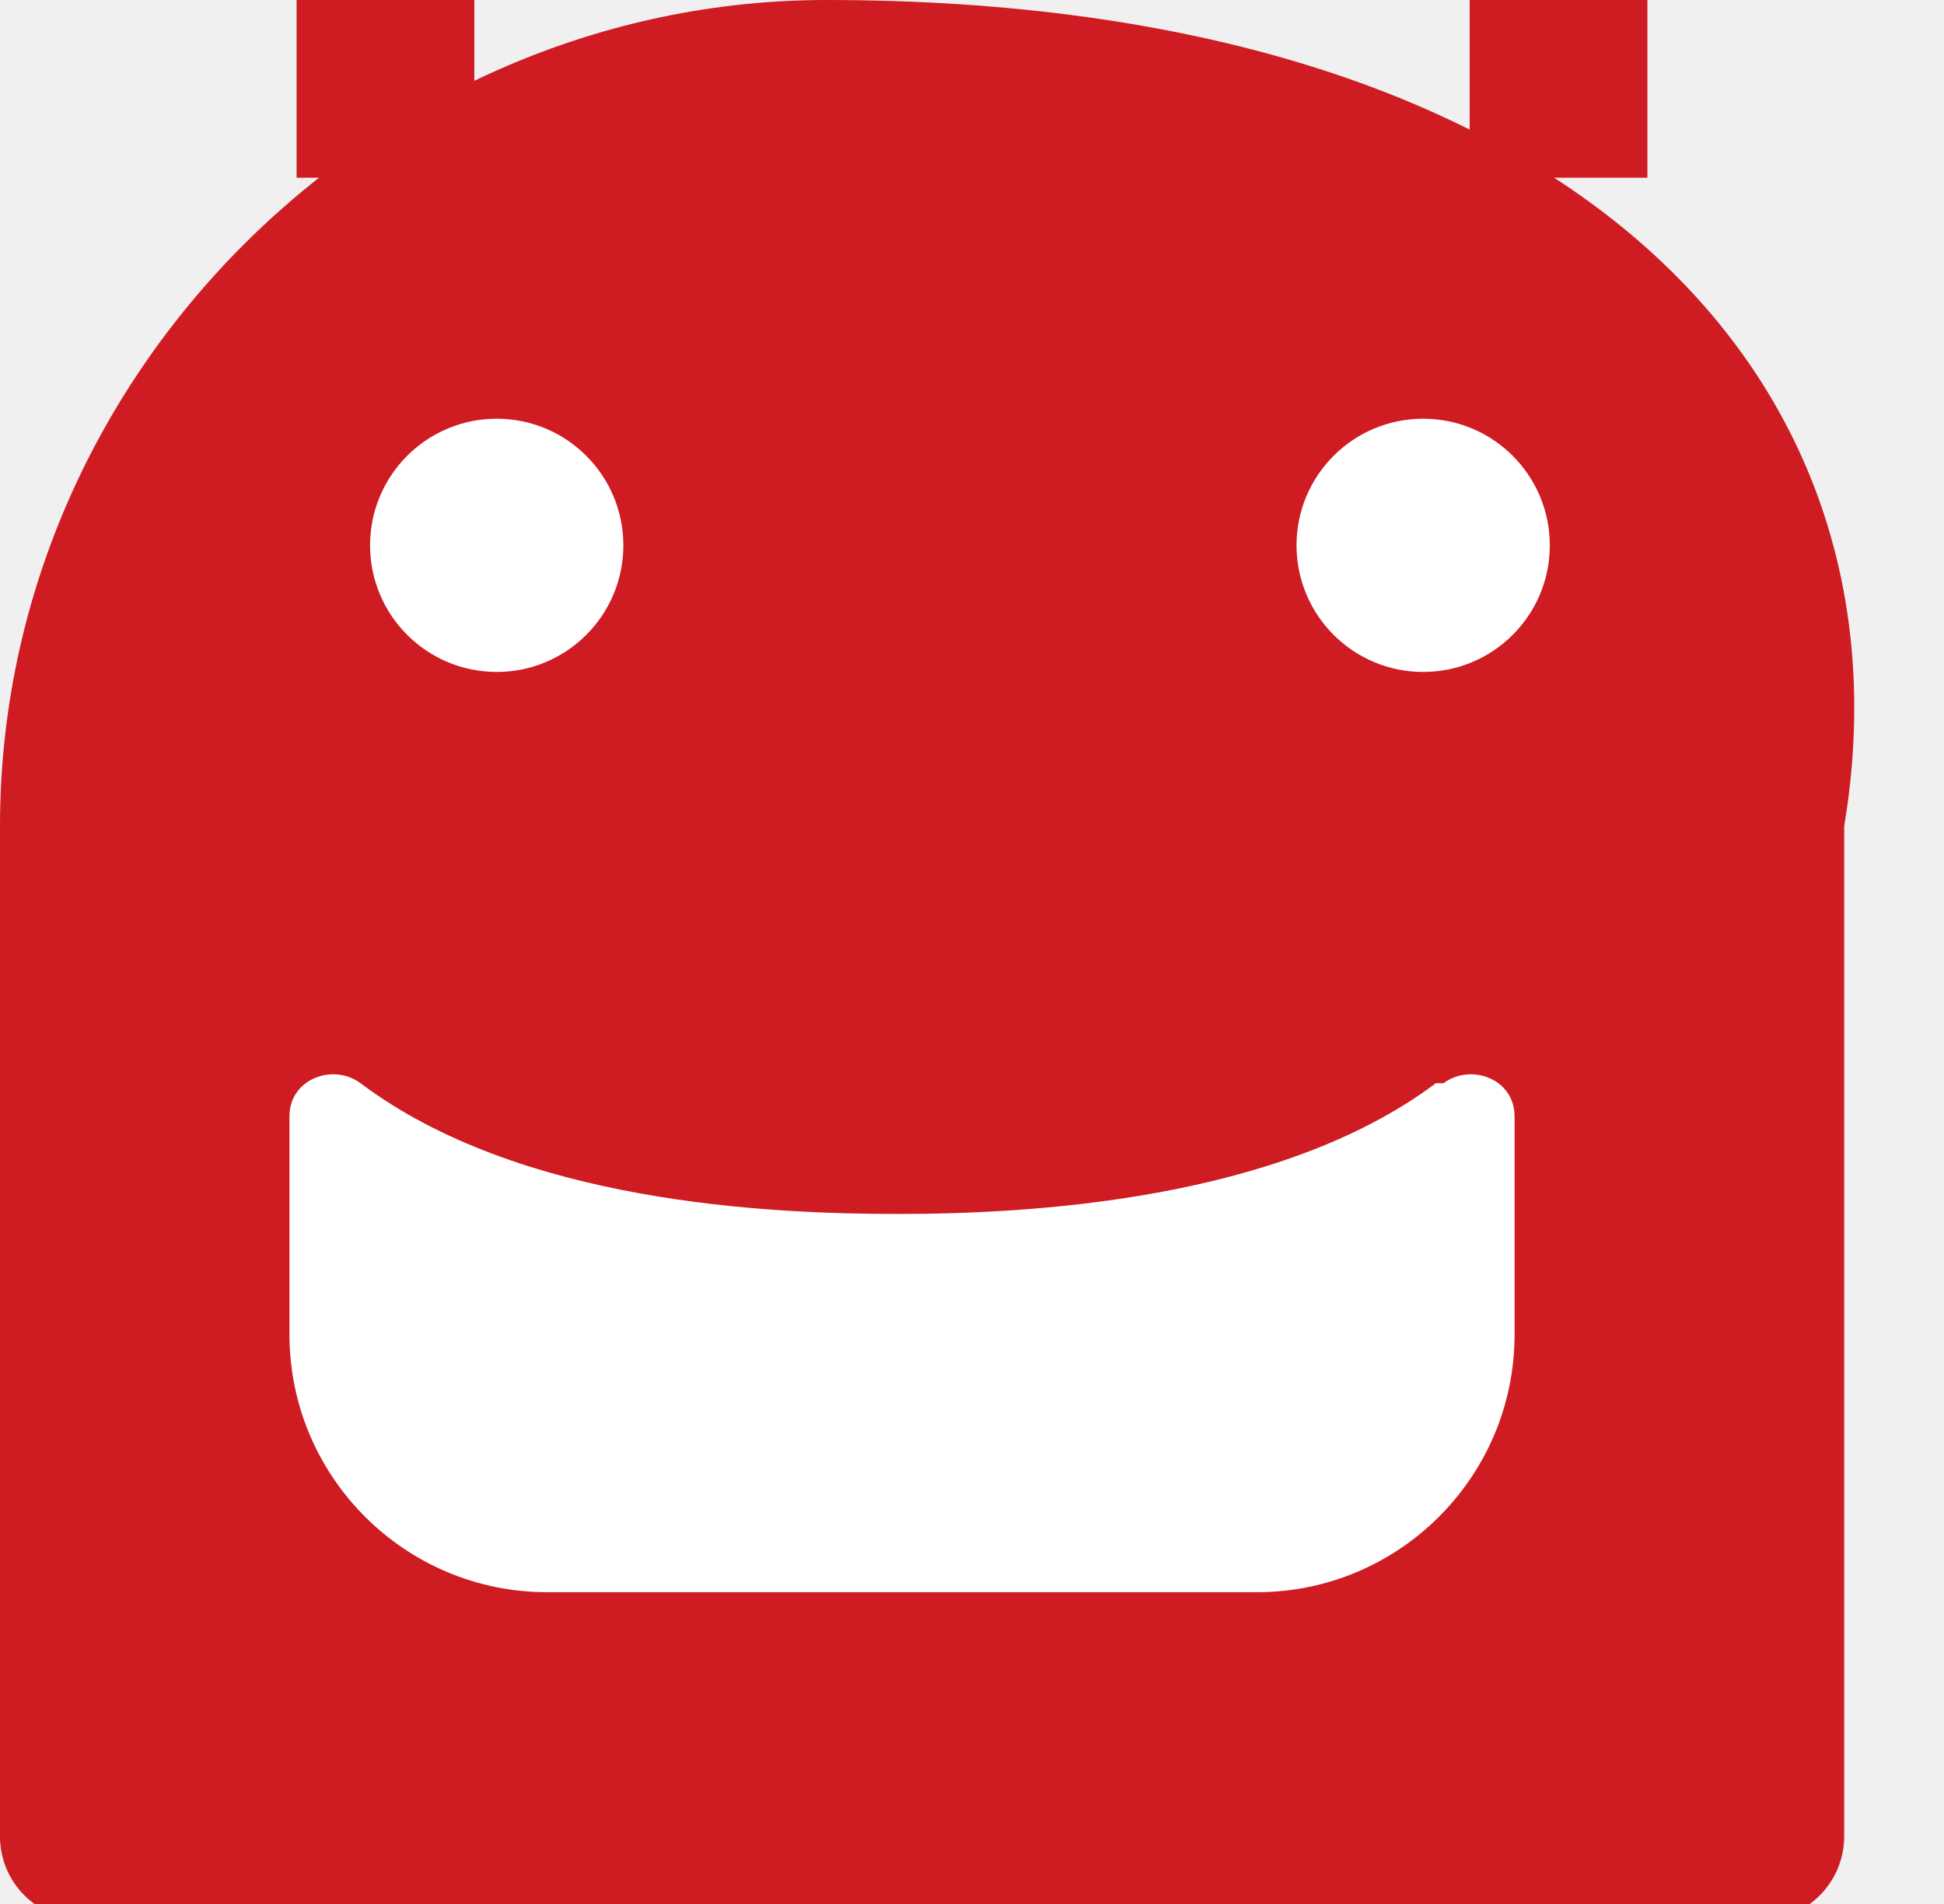
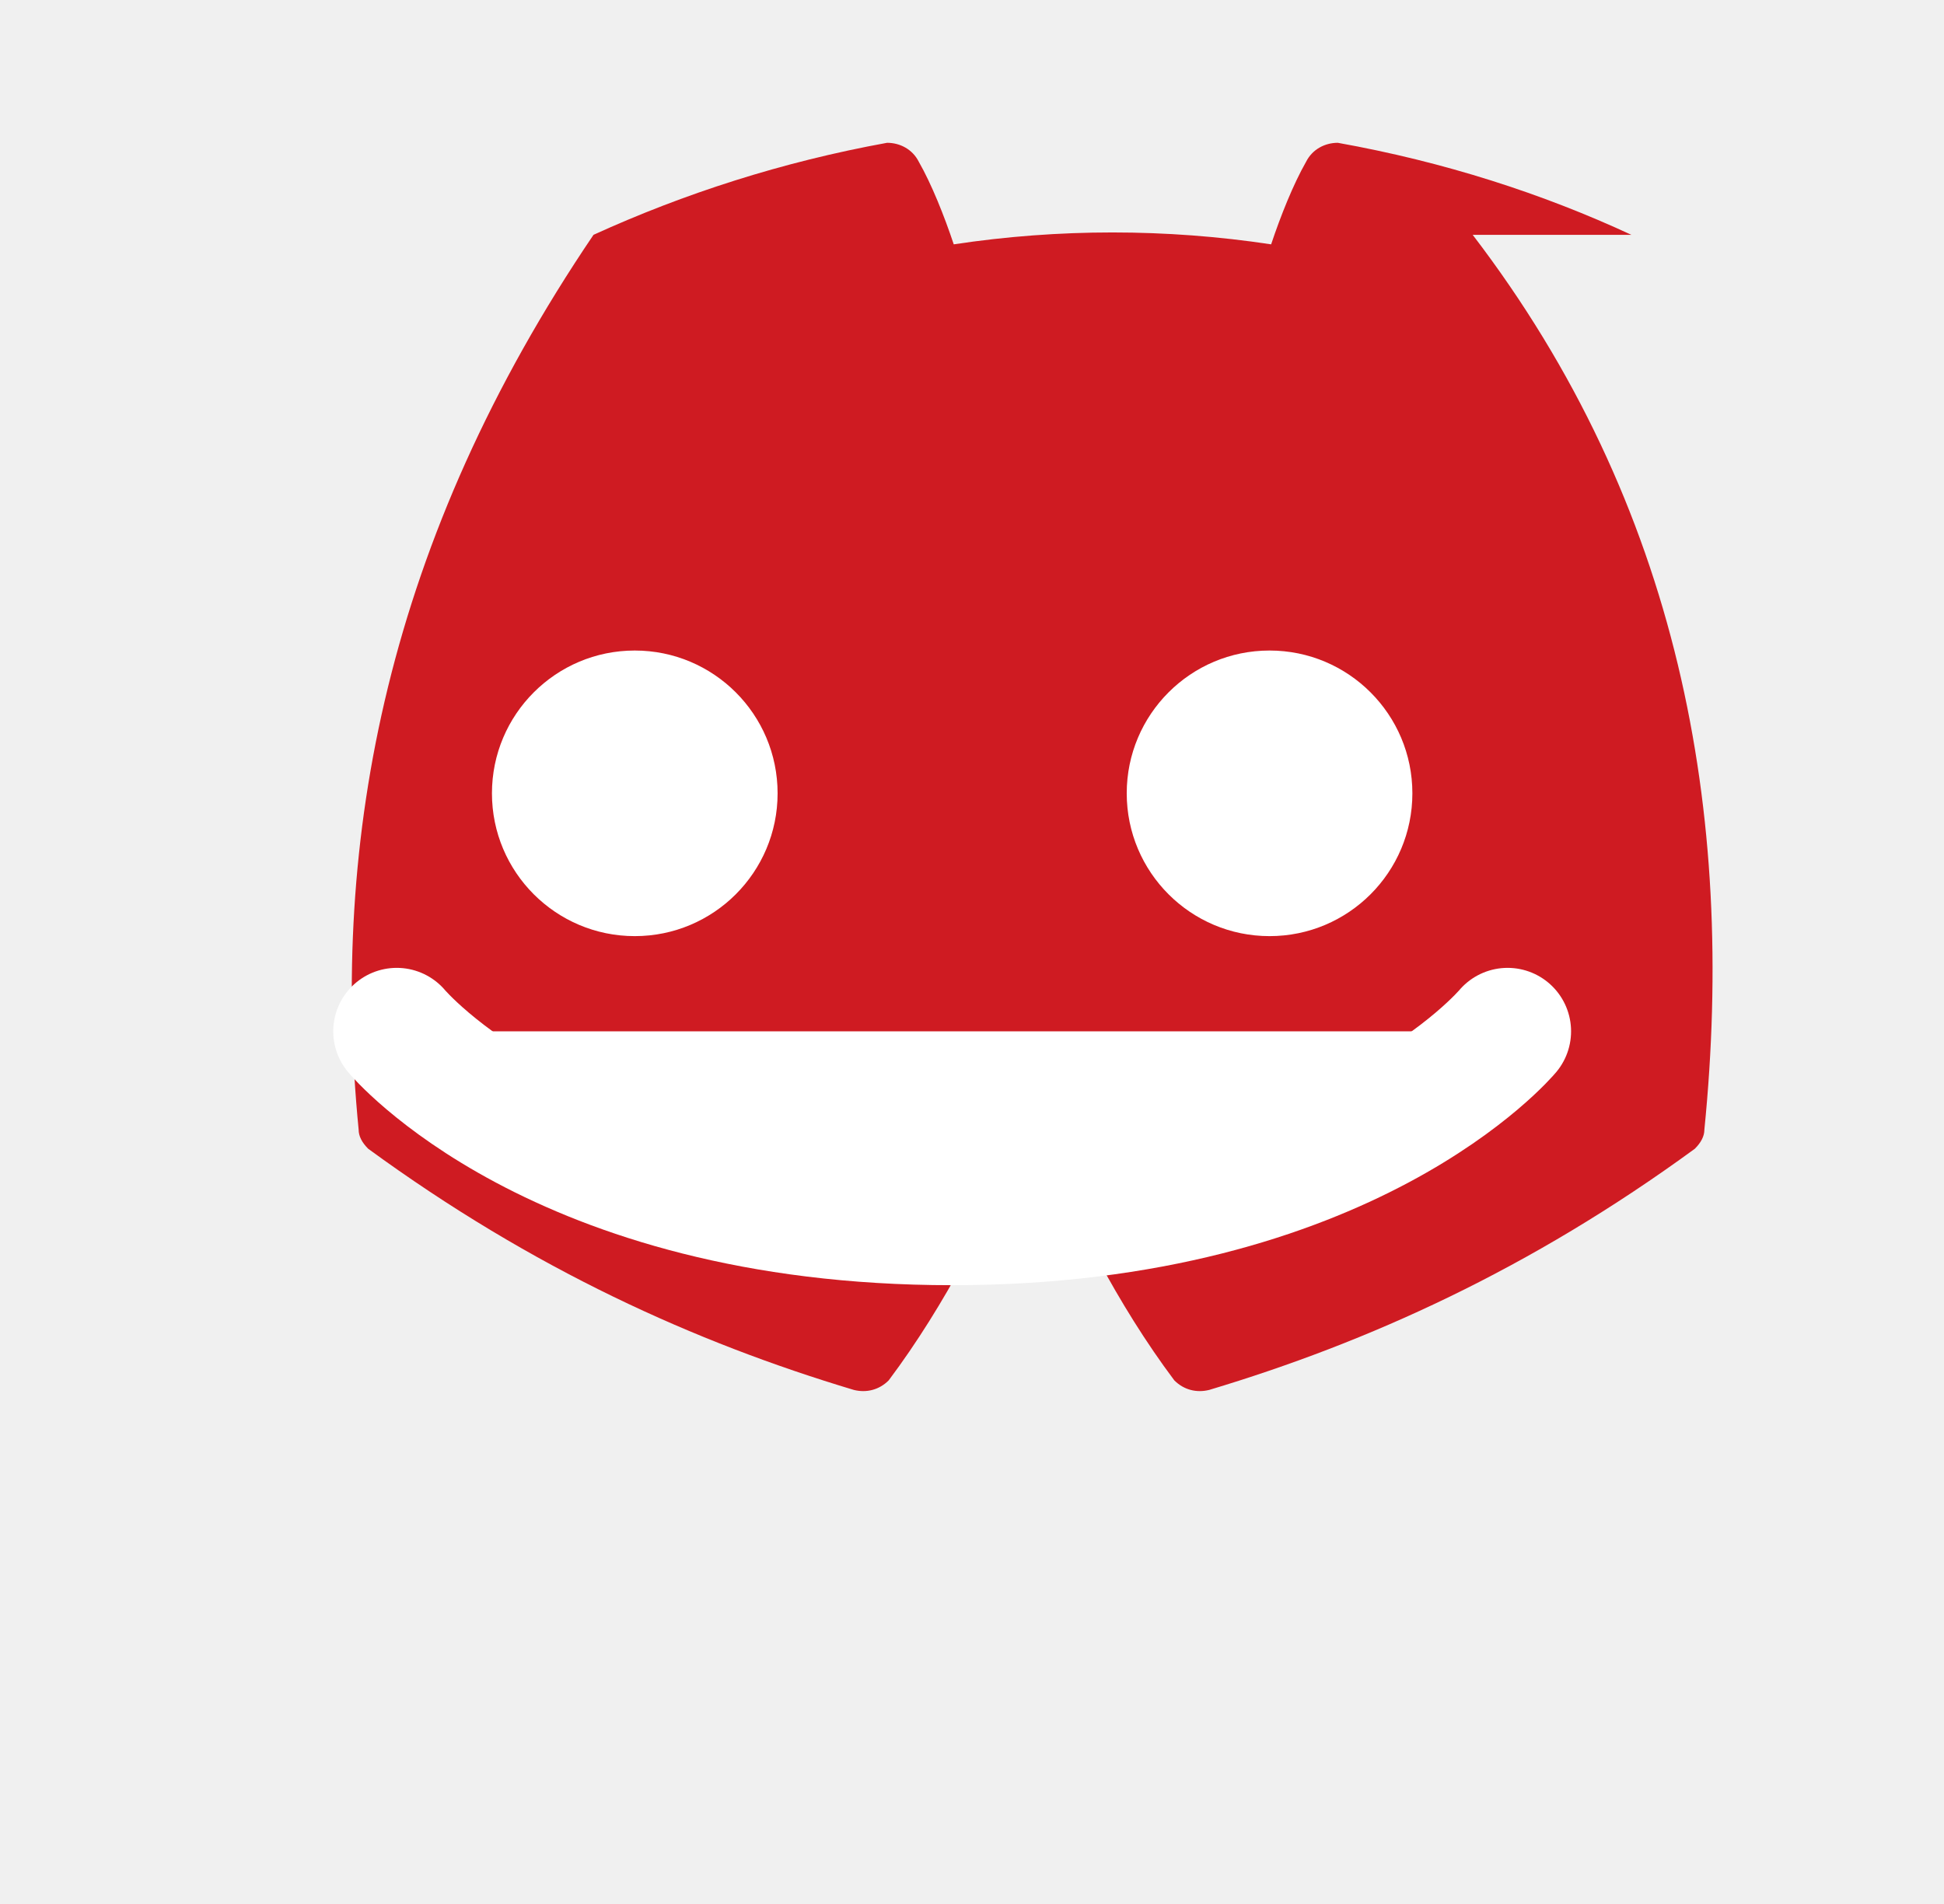
<svg xmlns="http://www.w3.org/2000/svg" viewBox="0 0 245 240">
-   <path fill="#cf1b22" d="M104.14 0C47.881 0 0 46.81 0 104.14v127.34c0 5.871 4.762 10.52 10.52 10.52h211.38c5.871 0 10.52-4.762 10.52-10.52V104.14C242 46.81 197.12 0 104.14 0z" />
-   <path fill="#cf1b22" d="M37.38 0h22.4v22.4h-22.4z" />
-   <path fill="#cf1b22" d="M185.22 0h22.4v22.4h-22.4z" />
-   <circle fill="#ffffff" cx="62.6" cy="68.74" r="15.96" />
-   <circle fill="#ffffff" cx="179.36" cy="68.74" r="15.96" />
-   <path fill="#ffffff" d="M180.96 136.54c-19.84 14.88-51.52 16.48-67.76 16.48-16.24 0-47.68-1.36-67.76-16.48-3.44-2.56-8.96-0.56-8.96 4.16v27.52c0 17.92 14.56 32.48 32.48 32.48h89.44c17.92 0 32.48-14.56 32.48-32.48v-27.52c0-4.72-5.52-6.72-8.96-4.16z" />
+   <defs>
+     <style>
+       .discord { fill: #cf1b22; }
+       .discord-white { fill: #ffffff; }
+     </style>
+   </defs>
+   <path class="discord" d="M205.6 29.6c-11.2-5.2-23.6-9.2-37-11.6-1.6 0-3.2 0.8-4 2.4-1.6 2.8-3.2 6.8-4.4 10.4-13.2-2-26.8-2-40 0-1.2-3.6-2.8-7.6-4.4-10.4-0.8-1.6-2.4-2.4-4-2.4-13.2 2.4-25.6 6.4-37 11.6-26 38.4-33.2 76-29.6 112.8 0 0.8 0.4 1.6 1.2 2.4 20.8 15.2 41.2 24.4 61.2 30.4 1.6 0.4 3.2 0 4.4-1.2 3.6-4.8 6.8-10 9.6-15.2 2.8 0.4 5.6 0.8 8.4 0.8 2.8 0 5.6-0.4 8.4-0.8 2.8 5.2 6 10.4 9.6 15.2 1.2 1.2 2.8 1.6 4.4 1.2 20-6 40.4-15.2 61.2-30.4 0.8-0.8 1.2-1.6 1.2-2.4 4-40 -3.2-78.8 -29.2-112.8z" />
+   <circle class="discord-white" cx="80" cy="100" r="18" />
+   <circle class="discord-white" cx="160" cy="100" r="18" />
+   <path class="discord-white" d="M190 130c0 0-20 24-70 24s-70-24-70-24" stroke="#ffffff" stroke-width="16" fill="none" stroke-linecap="round" />
</svg>
